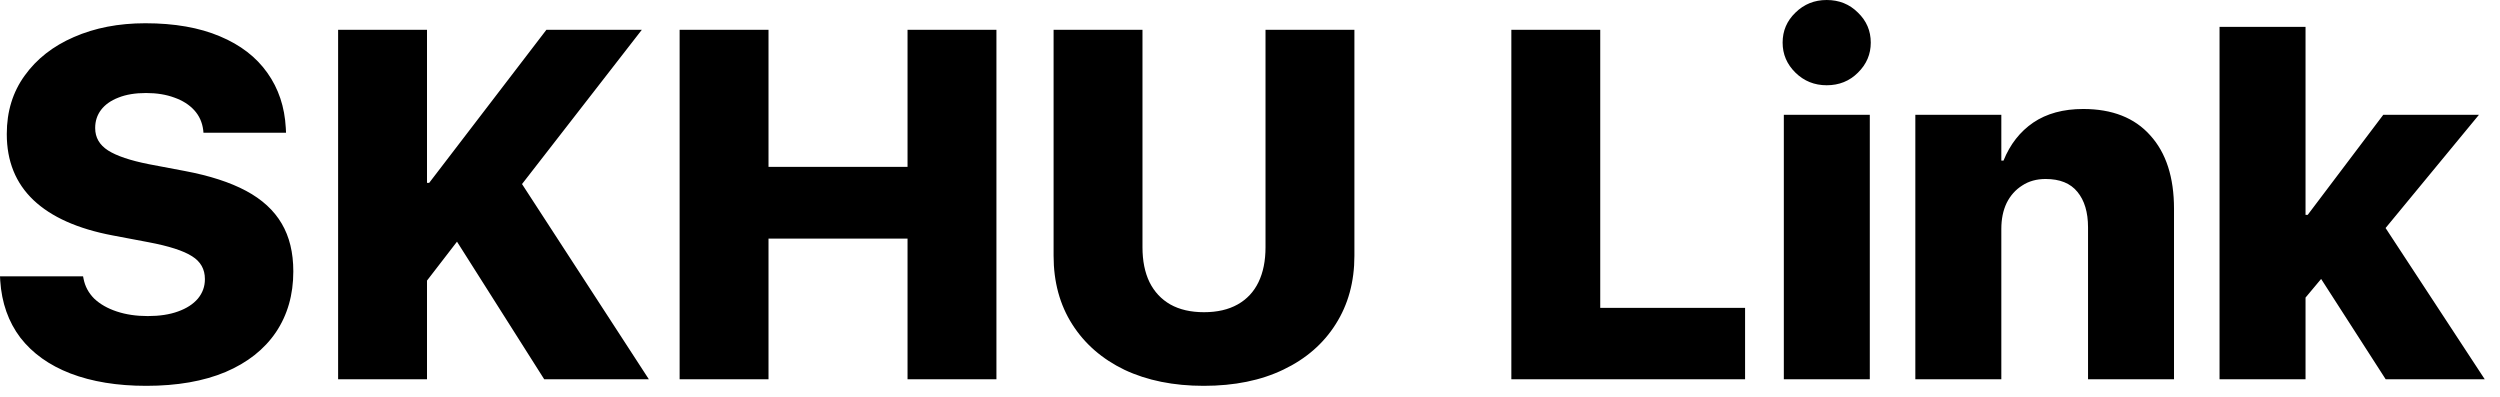
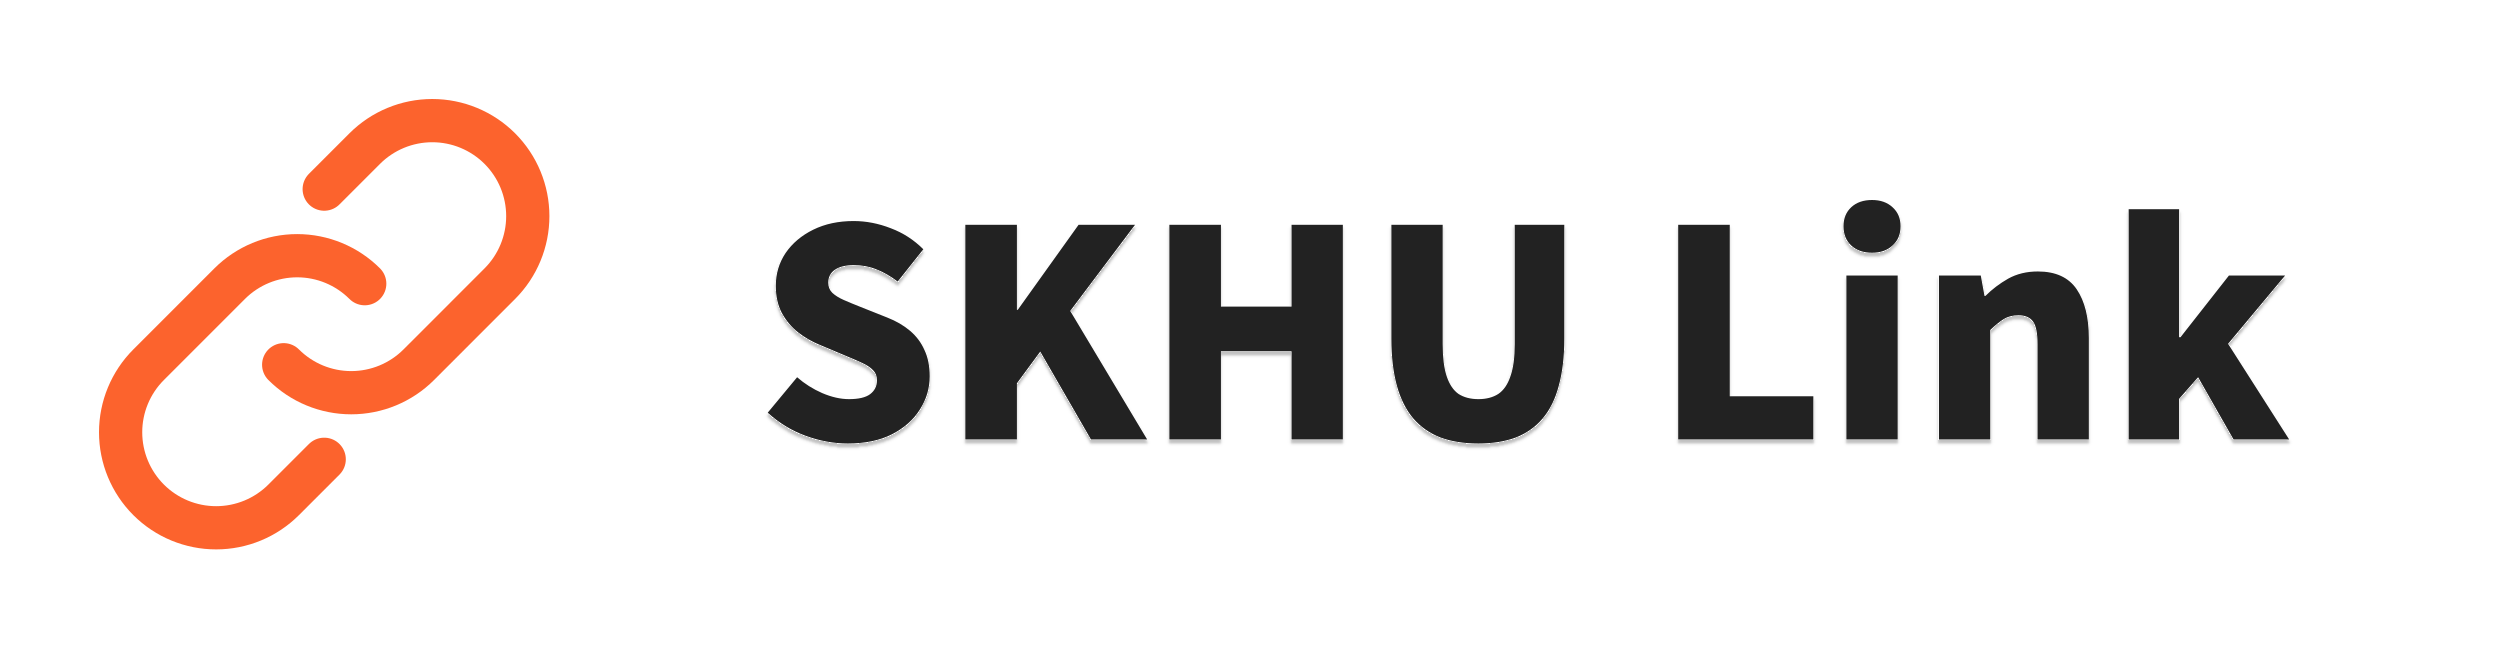
- <svg xmlns="http://www.w3.org/2000/svg" width="126" height="20" viewBox="0 0 126 20" fill="none">
-   <path d="M7.373 19.446C5.908 19.446 4.635 19.238 3.552 18.823C2.478 18.408 1.636 17.806 1.025 17.017C0.423 16.219 0.085 15.263 0.012 14.148L0 13.928H4.187L4.211 14.05C4.285 14.433 4.464 14.766 4.749 15.051C5.042 15.328 5.42 15.544 5.884 15.698C6.348 15.853 6.868 15.93 7.446 15.93C8.04 15.93 8.549 15.853 8.972 15.698C9.403 15.544 9.737 15.328 9.973 15.051C10.209 14.766 10.327 14.441 10.327 14.075V14.062C10.327 13.566 10.111 13.184 9.68 12.915C9.249 12.638 8.516 12.402 7.483 12.207L5.676 11.865C3.918 11.532 2.588 10.938 1.685 10.083C0.789 9.229 0.342 8.122 0.342 6.763V6.75C0.342 5.619 0.643 4.639 1.245 3.809C1.847 2.97 2.673 2.323 3.723 1.868C4.781 1.404 5.981 1.172 7.324 1.172C8.797 1.172 10.05 1.392 11.084 1.831C12.117 2.262 12.915 2.877 13.477 3.674C14.038 4.464 14.347 5.387 14.404 6.445L14.416 6.689H10.254L10.242 6.555C10.193 6.165 10.042 5.831 9.79 5.554C9.538 5.278 9.204 5.066 8.789 4.919C8.374 4.765 7.898 4.688 7.361 4.688C6.816 4.688 6.352 4.765 5.969 4.919C5.587 5.066 5.294 5.273 5.09 5.542C4.895 5.802 4.797 6.104 4.797 6.445V6.458C4.797 6.93 5.013 7.304 5.444 7.581C5.876 7.857 6.563 8.089 7.507 8.276L9.314 8.618C10.567 8.854 11.597 9.188 12.402 9.619C13.208 10.05 13.806 10.6 14.197 11.267C14.587 11.926 14.783 12.728 14.783 13.672V13.684C14.783 14.856 14.49 15.877 13.904 16.748C13.318 17.611 12.472 18.278 11.365 18.75C10.258 19.214 8.927 19.446 7.373 19.446ZM21.375 14.331L21.35 9.216H21.631L27.539 1.501H32.349L26.148 9.485L24.866 9.802L21.375 14.331ZM17.041 19.116V1.501H21.521V19.116H17.041ZM27.429 19.116L22.253 10.95L25.525 8.069L32.703 19.116H27.429ZM34.253 19.116V1.501H38.733V8.411H45.74V1.501H50.22V19.116H45.74V12.024H38.733V19.116H34.253ZM60.669 19.446C59.147 19.446 57.817 19.177 56.677 18.64C55.546 18.095 54.667 17.33 54.041 16.345C53.414 15.361 53.101 14.209 53.101 12.891V1.501H57.581V12.463C57.581 13.147 57.699 13.733 57.935 14.221C58.179 14.71 58.529 15.084 58.984 15.344C59.448 15.605 60.014 15.735 60.681 15.735C61.349 15.735 61.914 15.605 62.378 15.344C62.842 15.084 63.192 14.71 63.428 14.221C63.664 13.733 63.782 13.147 63.782 12.463V1.501H68.262V12.891C68.262 14.201 67.948 15.348 67.322 16.333C66.703 17.318 65.824 18.083 64.685 18.628C63.554 19.173 62.215 19.446 60.669 19.446ZM76.172 19.116V1.501H80.652V15.515H87.952V19.116H76.172ZM89.905 19.116V5.786H94.238V19.116H89.905ZM92.065 4.297C91.447 4.297 90.922 4.085 90.491 3.662C90.059 3.239 89.844 2.734 89.844 2.148C89.844 1.554 90.059 1.05 90.491 0.635C90.922 0.212 91.447 0 92.065 0C92.692 0 93.217 0.212 93.64 0.635C94.072 1.05 94.287 1.554 94.287 2.148C94.287 2.734 94.072 3.239 93.64 3.662C93.217 4.085 92.692 4.297 92.065 4.297ZM96.533 19.116V5.786H100.867V8.093H100.977C101.31 7.271 101.811 6.632 102.478 6.177C103.153 5.721 103.992 5.493 104.993 5.493C106.458 5.493 107.585 5.937 108.374 6.824C109.172 7.703 109.57 8.936 109.57 10.523V19.116H105.237V11.462C105.237 10.697 105.058 10.099 104.7 9.668C104.35 9.237 103.817 9.021 103.101 9.021C102.645 9.021 102.25 9.131 101.917 9.351C101.583 9.562 101.322 9.855 101.135 10.229C100.956 10.604 100.867 11.039 100.867 11.536V19.116H96.533ZM111.865 19.116V1.355H116.199V19.116H111.865ZM120.239 19.116L116.626 13.501L119.397 10.217L125.232 19.116H120.239ZM115.808 15.466L115.796 10.828H116.309L120.117 5.786H124.939L119.019 12.964L117.676 13.232L115.808 15.466Z" fill="black" />
+ <svg xmlns="http://www.w3.org/2000/svg" width="347" height="90" viewBox="0 0 347 90" fill="none">
+   <path d="M45 63.75L39.375 69.375C36.888 71.861 33.516 73.257 30 73.257C26.484 73.257 23.111 71.861 20.625 69.375C18.139 66.888 16.742 63.516 16.742 60C16.742 56.484 18.139 53.111 20.625 50.625L31.875 39.375C34.361 36.889 37.734 35.492 41.25 35.492C44.766 35.492 48.138 36.889 50.625 39.375" stroke="#FC632D" stroke-width="6" stroke-linecap="round" />
+   <path d="M45 26.25L50.625 20.625C53.112 18.139 56.484 16.742 60 16.742C63.516 16.742 66.888 18.139 69.375 20.625C71.861 23.111 73.257 26.484 73.257 30C73.257 33.516 71.861 36.888 69.375 39.375L58.125 50.625C55.638 53.111 52.266 54.507 48.75 54.507C45.234 54.507 41.862 53.111 39.375 50.625" stroke="#FC632D" stroke-width="6" stroke-linecap="round" />
+   <g filter="url(#filter0_d_2167_667)">
+     <path d="M117.68 61.56C115.733 61.56 113.773 61.2 111.8 60.48C109.853 59.76 108.107 58.693 106.56 57.28L110.64 52.36C111.68 53.267 112.84 54 114.12 54.56C115.427 55.12 116.667 55.4 117.84 55.4C119.173 55.4 120.147 55.173 120.76 54.72C121.4 54.24 121.72 53.6 121.72 52.8C121.72 52.213 121.547 51.747 121.2 51.4C120.853 51.027 120.36 50.693 119.72 50.4C119.107 50.107 118.373 49.787 117.52 49.44L113.72 47.84C112.68 47.413 111.693 46.84 110.76 46.12C109.853 45.4 109.107 44.507 108.52 43.44C107.96 42.373 107.68 41.12 107.68 39.68C107.68 38 108.133 36.48 109.04 35.12C109.973 33.76 111.253 32.68 112.88 31.88C114.507 31.08 116.373 30.68 118.48 30.68C120.213 30.68 121.933 31.013 123.64 31.68C125.347 32.32 126.853 33.293 128.16 34.6L124.6 39.08C123.613 38.333 122.64 37.773 121.68 37.4C120.72 37 119.653 36.8 118.48 36.8C117.387 36.8 116.52 37.013 115.88 37.44C115.267 37.867 114.96 38.467 114.96 39.24C114.96 39.8 115.147 40.267 115.52 40.64C115.92 41.013 116.453 41.347 117.12 41.64C117.787 41.933 118.56 42.253 119.44 42.6L123.16 44.08C124.387 44.56 125.44 45.173 126.32 45.92C127.2 46.667 127.867 47.56 128.32 48.6C128.8 49.613 129.04 50.827 129.04 52.24C129.04 53.893 128.587 55.427 127.68 56.84C126.8 58.253 125.507 59.4 123.8 60.28C122.12 61.133 120.08 61.56 117.68 61.56ZM133.987 61V31.2H141.147V43H141.267L149.707 31.2H157.547L148.547 43.16L159.227 61H151.427L144.387 48.8L141.147 53.2V61H133.987ZM162.307 61V31.2H169.467V42.56H179.267V31.2H186.387V61H179.267V48.76H169.467V61H162.307ZM205.204 61.56C203.204 61.56 201.444 61.28 199.924 60.72C198.43 60.133 197.177 59.253 196.164 58.08C195.15 56.88 194.39 55.36 193.884 53.52C193.377 51.68 193.124 49.507 193.124 47V31.2H200.244V47.76C200.244 49.627 200.43 51.12 200.804 52.24C201.177 53.36 201.724 54.173 202.444 54.68C203.19 55.16 204.11 55.4 205.204 55.4C206.297 55.4 207.217 55.16 207.964 54.68C208.71 54.173 209.27 53.36 209.644 52.24C210.044 51.12 210.244 49.627 210.244 47.76V31.2H217.124V47C217.124 49.507 216.87 51.68 216.364 53.52C215.884 55.36 215.137 56.88 214.124 58.08C213.137 59.253 211.897 60.133 210.404 60.72C208.91 61.28 207.177 61.56 205.204 61.56ZM232.932 61V31.2H240.092V55H251.692V61H232.932ZM256.278 61V38.24H263.398V61H256.278ZM259.838 35.08C258.638 35.08 257.678 34.747 256.958 34.08C256.238 33.413 255.878 32.52 255.878 31.4C255.878 30.307 256.238 29.427 256.958 28.76C257.678 28.093 258.638 27.76 259.838 27.76C261.012 27.76 261.958 28.093 262.678 28.76C263.425 29.427 263.798 30.307 263.798 31.4C263.798 32.52 263.425 33.413 262.678 34.08C261.958 34.747 261.012 35.08 259.838 35.08ZM269.13 61V38.24H274.93L275.45 41.08H275.57C276.503 40.147 277.557 39.347 278.73 38.68C279.93 38.013 281.303 37.68 282.85 37.68C285.33 37.68 287.13 38.507 288.25 40.16C289.37 41.813 289.93 44.067 289.93 46.92V61H282.81V47.8C282.81 46.227 282.597 45.16 282.17 44.6C281.743 44.04 281.077 43.76 280.17 43.76C279.37 43.76 278.69 43.933 278.13 44.28C277.57 44.627 276.943 45.133 276.25 45.8V61H269.13ZM295.458 61V29.04H302.458V46.8H302.658L309.378 38.24H317.178L309.258 47.72L317.738 61H310.018L305.098 52.36L302.458 55.36V61H295.458Z" fill="#222222" />
+   </g>
+   <defs>
+     <filter id="filter0_d_2167_667" x="106.081" y="27.76" width="212.135" height="34.757" filterUnits="userSpaceOnUse" color-interpolation-filters="sRGB">
+       <feFlood flood-opacity="0" result="BackgroundImageFix" />
+       <feColorMatrix in="SourceAlpha" type="matrix" values="0 0 0 0 0 0 0 0 0 0 0 0 0 0 0 0 0 0 127 0" result="hardAlpha" />
+       <feOffset dy="0.478" />
+       <feGaussianBlur stdDeviation="0.239" />
+       <feComposite in2="hardAlpha" operator="out" />
+       <feColorMatrix type="matrix" values="0 0 0 0 0 0 0 0 0 0 0 0 0 0 0 0 0 0 0.25 0" />
+       <feBlend mode="normal" in2="BackgroundImageFix" result="effect1_dropShadow_2167_667" />
+       <feBlend mode="normal" in="SourceGraphic" in2="effect1_dropShadow_2167_667" result="shape" />
+     </filter>
+   </defs>
</svg>
